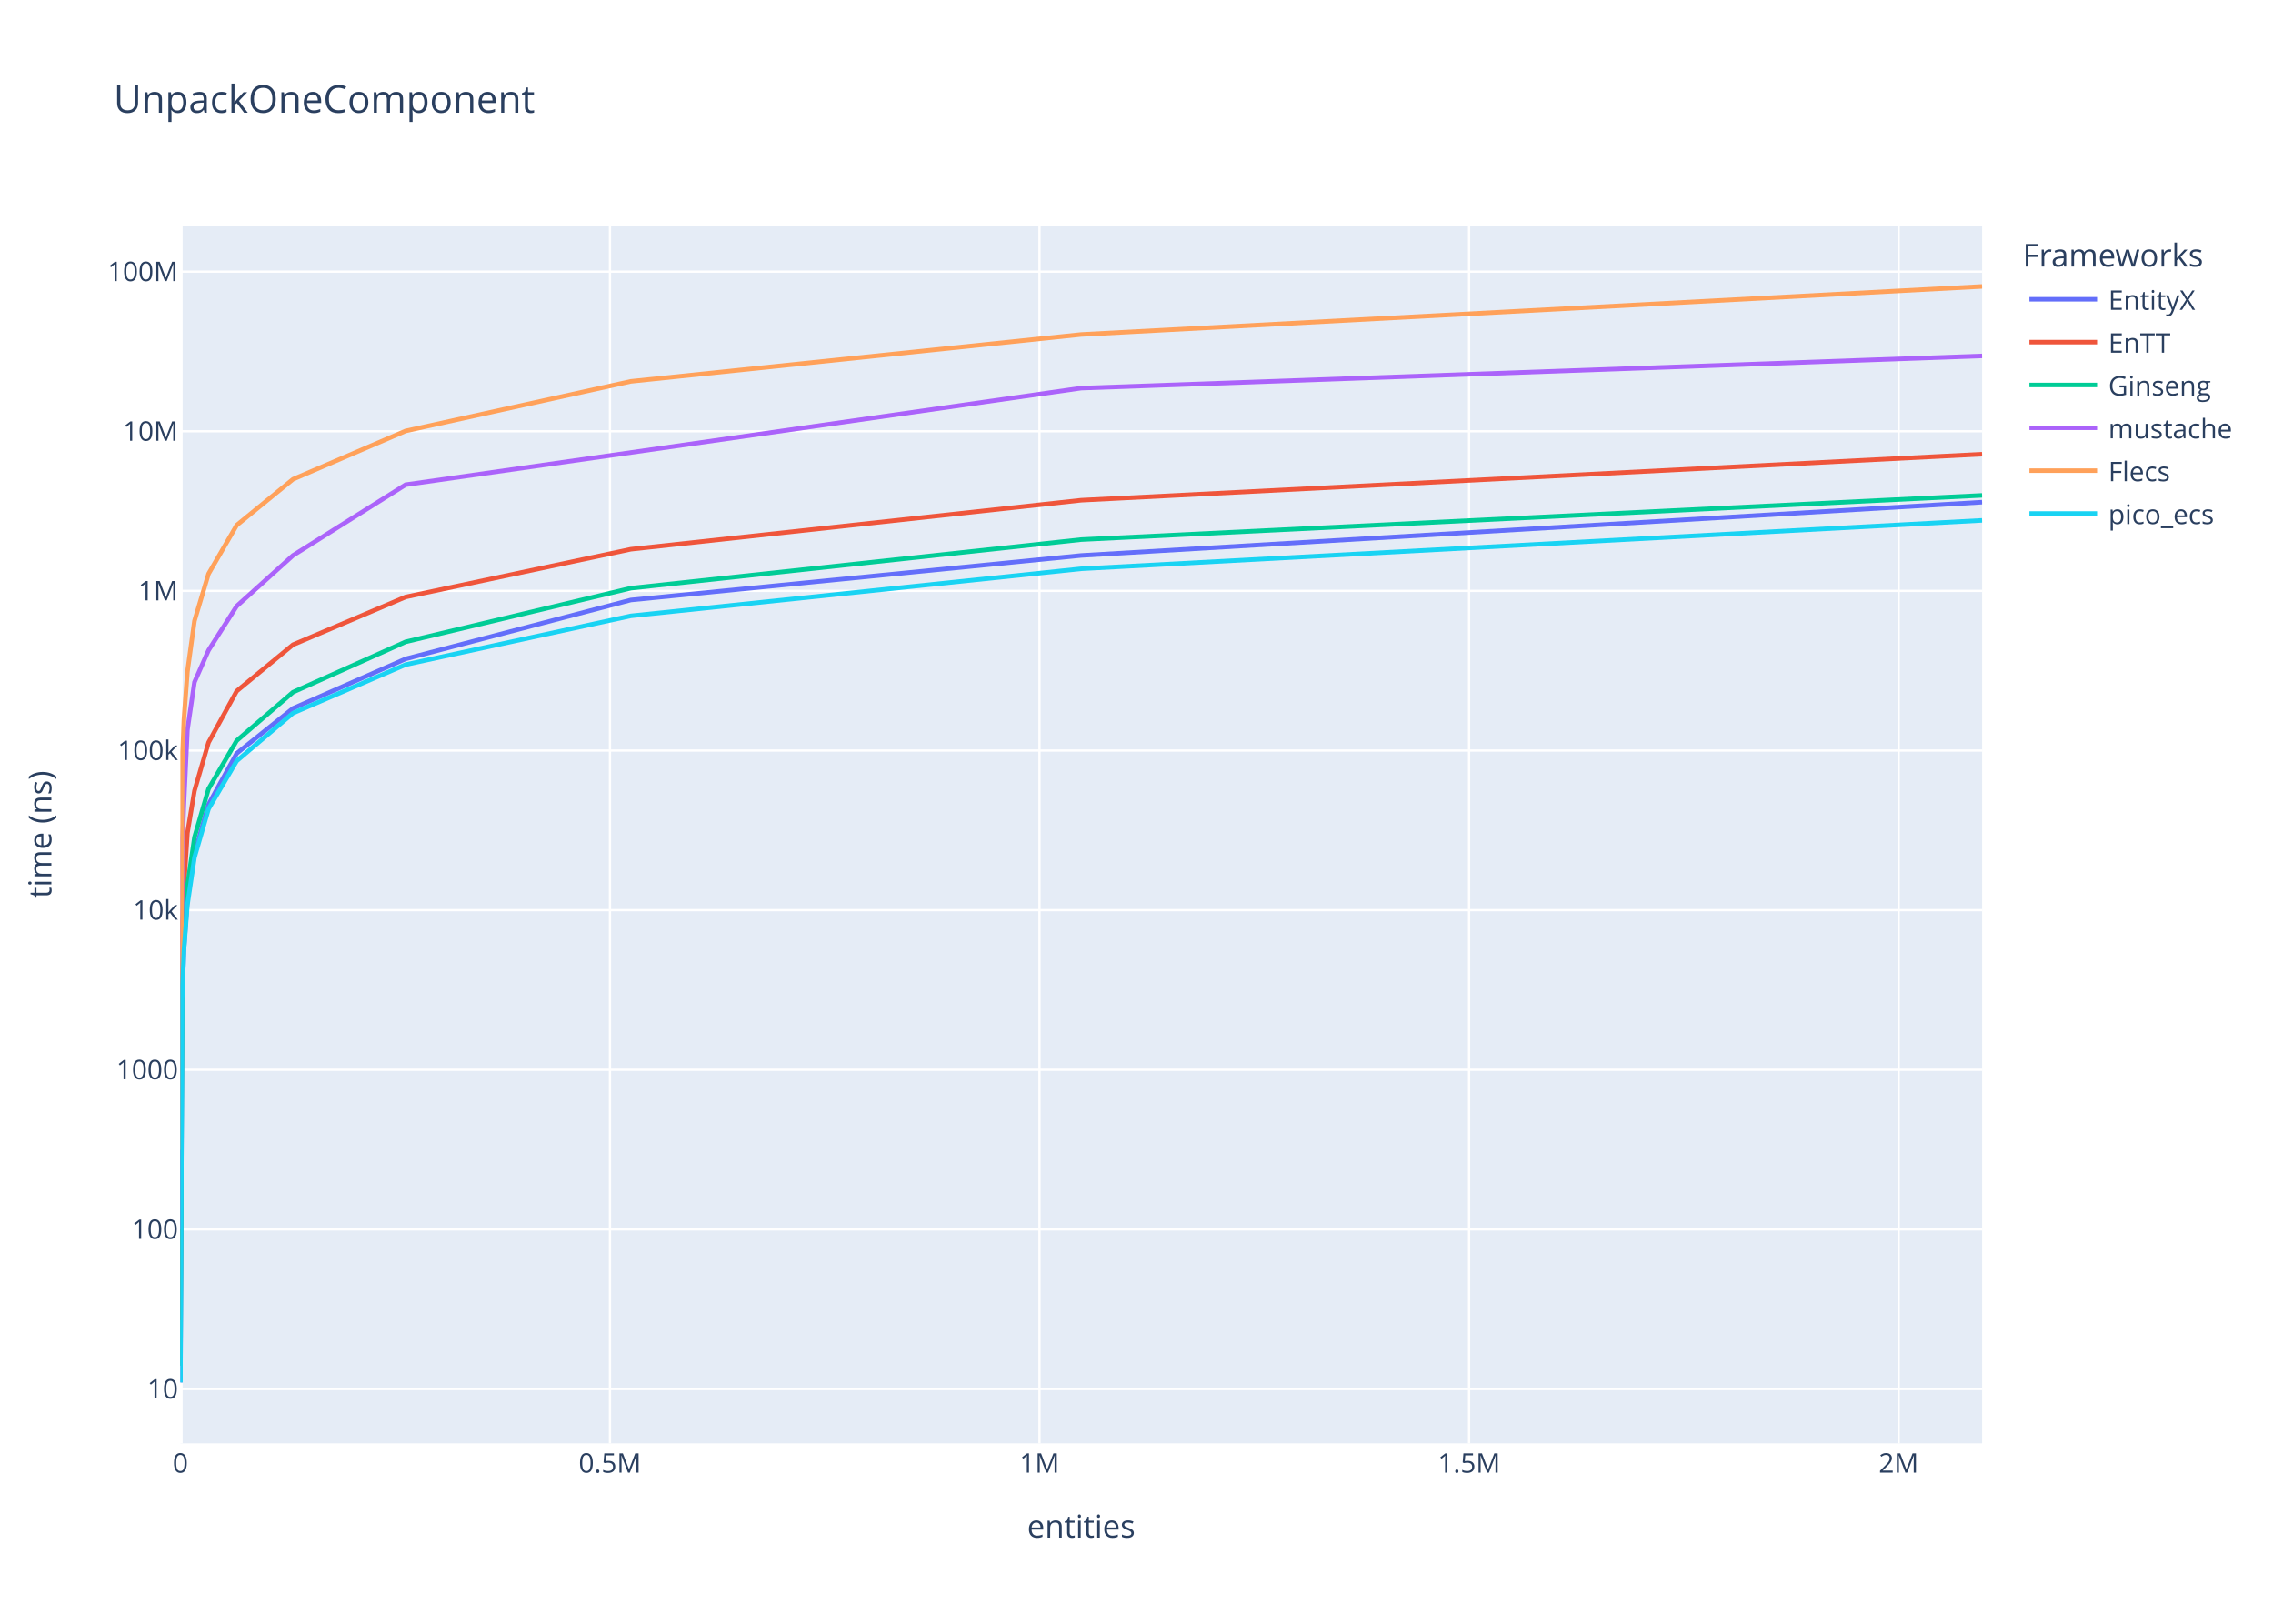
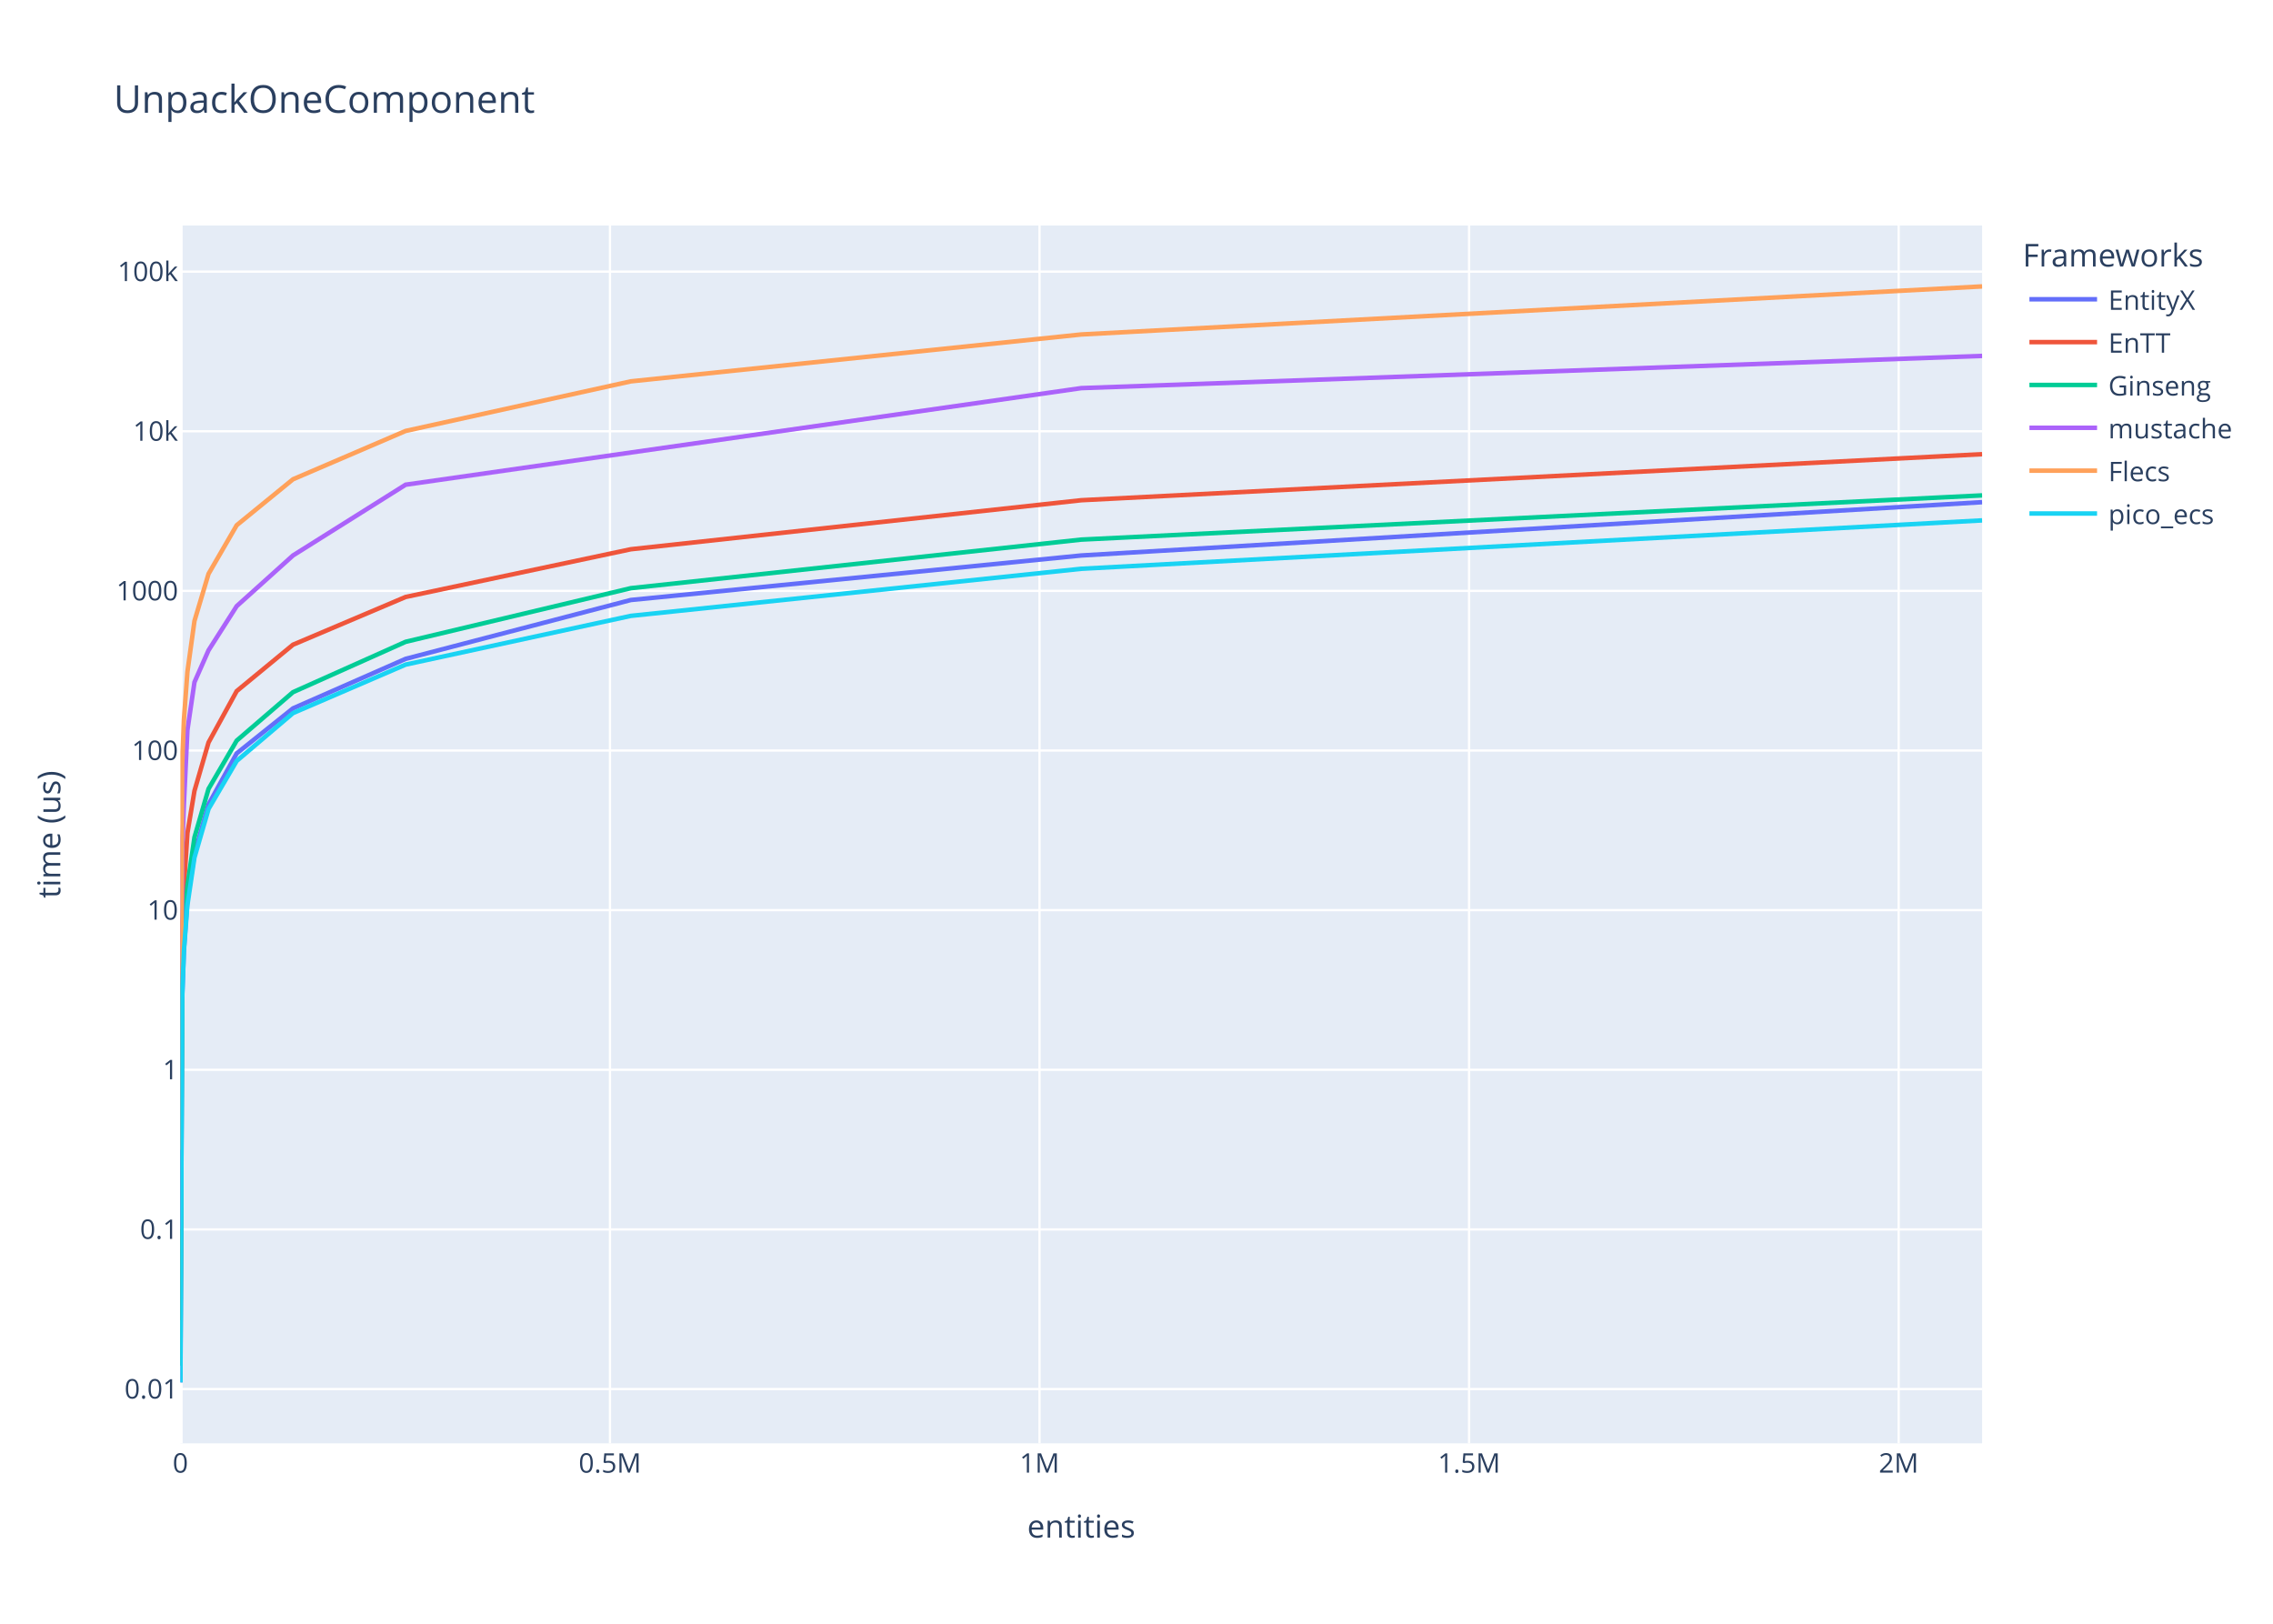
<svg xmlns="http://www.w3.org/2000/svg" class="main-svg" width="1008" height="720" style="" viewBox="0 0 1008 720">
  <rect x="0" y="0" width="1008" height="720" style="fill: rgb(255, 255, 255); fill-opacity: 1;" />
-   <defs id="defs-a7b3df">
+   <defs id="defs-e929a9">
    <g class="clips">
-       <clipPath id="clipa7b3dfxyplot" class="plotclip">
+       <clipPath id="clipe929a9xyplot" class="plotclip">
        <rect width="799" height="540" />
      </clipPath>
-       <clipPath class="axesclip" id="clipa7b3dfx">
+       <clipPath class="axesclip" id="clipe929a9x">
        <rect x="80" y="0" width="799" height="720" />
      </clipPath>
-       <clipPath class="axesclip" id="clipa7b3dfy">
+       <clipPath class="axesclip" id="clipe929a9y">
        <rect x="0" y="100" width="1008" height="540" />
      </clipPath>
-       <clipPath class="axesclip" id="clipa7b3dfxy">
+       <clipPath class="axesclip" id="clipe929a9xy">
        <rect x="80" y="100" width="799" height="540" />
      </clipPath>
    </g>
    <g class="gradients" />
    <g class="patterns" />
  </defs>
  <g class="bglayer">
    <rect class="bg" x="80" y="100" width="799" height="540" style="fill: rgb(229, 236, 246); fill-opacity: 1; stroke-width: 0;" />
  </g>
  <g class="layer-below">
    <g class="imagelayer" />
    <g class="shapelayer" />
  </g>
  <g class="cartesianlayer">
    <g class="subplot xy">
      <g class="layer-subplot">
        <g class="shapelayer" />
        <g class="imagelayer" />
      </g>
      <g class="minor-gridlayer">
        <g class="x" />
        <g class="y" />
      </g>
      <g class="gridlayer">
        <g class="x">
          <path class="xgrid crisp" transform="translate(270.5,0)" d="M0,100v540" style="stroke: rgb(255, 255, 255); stroke-opacity: 1; stroke-width: 1px;" />
          <path class="xgrid crisp" transform="translate(460.99,0)" d="M0,100v540" style="stroke: rgb(255, 255, 255); stroke-opacity: 1; stroke-width: 1px;" />
          <path class="xgrid crisp" transform="translate(651.49,0)" d="M0,100v540" style="stroke: rgb(255, 255, 255); stroke-opacity: 1; stroke-width: 1px;" />
          <path class="xgrid crisp" transform="translate(841.99,0)" d="M0,100v540" style="stroke: rgb(255, 255, 255); stroke-opacity: 1; stroke-width: 1px;" />
        </g>
        <g class="y">
          <path class="ygrid crisp" transform="translate(0,615.93)" d="M80,0h799" style="stroke: rgb(255, 255, 255); stroke-opacity: 1; stroke-width: 1px;" />
          <path class="ygrid crisp" transform="translate(0,545.15)" d="M80,0h799" style="stroke: rgb(255, 255, 255); stroke-opacity: 1; stroke-width: 1px;" />
          <path class="ygrid crisp" transform="translate(0,474.36)" d="M80,0h799" style="stroke: rgb(255, 255, 255); stroke-opacity: 1; stroke-width: 1px;" />
          <path class="ygrid crisp" transform="translate(0,403.58)" d="M80,0h799" style="stroke: rgb(255, 255, 255); stroke-opacity: 1; stroke-width: 1px;" />
          <path class="ygrid crisp" transform="translate(0,332.8)" d="M80,0h799" style="stroke: rgb(255, 255, 255); stroke-opacity: 1; stroke-width: 1px;" />
          <path class="ygrid crisp" transform="translate(0,262.01)" d="M80,0h799" style="stroke: rgb(255, 255, 255); stroke-opacity: 1; stroke-width: 1px;" />
          <path class="ygrid crisp" transform="translate(0,191.23)" d="M80,0h799" style="stroke: rgb(255, 255, 255); stroke-opacity: 1; stroke-width: 1px;" />
          <path class="ygrid crisp" transform="translate(0,120.44)" d="M80,0h799" style="stroke: rgb(255, 255, 255); stroke-opacity: 1; stroke-width: 1px;" />
        </g>
      </g>
      <g class="zerolinelayer">
        <path class="xzl zl crisp" transform="translate(80,0)" d="M0,100v540" style="stroke: rgb(255, 255, 255); stroke-opacity: 1; stroke-width: 2px;" />
      </g>
      <path class="xlines-below" />
      <path class="ylines-below" />
      <g class="overlines-below" />
      <g class="xaxislayer-below" />
      <g class="yaxislayer-below" />
      <g class="overaxes-below" />
-       <g class="plot" transform="translate(80,100)" clip-path="url(#clipa7b3dfxyplot)">
+       <g class="plot" transform="translate(80,100)" clip-path="url(#clipe929a9xyplot)">
        <g class="scatterlayer mlayer">
-           <g class="trace scatter trace2de9e8" style="stroke-miterlimit: 2; opacity: 1;">
+           <g class="trace scatter trace192854" style="stroke-miterlimit: 2; opacity: 1;">
            <g class="fills" />
            <g class="errorbars" />
            <g class="lines">
              <path class="js-line" d="M0,513L0.78,342.44L1.56,321.06L3.12,299.07L6.24,278.69L12.48,256.67L24.97,234.06L49.94,214.1L99.88,192.15L199.75,166.05L399.5,146.31L799,122.67" style="vector-effect: non-scaling-stroke; fill: none; stroke: rgb(99, 110, 250); stroke-opacity: 1; stroke-width: 2px; opacity: 1;" />
            </g>
            <g class="points" />
            <g class="text" />
          </g>
-           <g class="trace scatter trace3ba546" style="stroke-miterlimit: 2; opacity: 1;">
+           <g class="trace scatter traceb8f4f2" style="stroke-miterlimit: 2; opacity: 1;">
            <g class="fills" />
            <g class="errorbars" />
            <g class="lines">
              <path class="js-line" d="M0,485.4L0.78,315.24L1.56,293.6L3.12,269.35L6.24,250.67L12.48,229.22L24.97,206.44L49.94,185.87L99.88,164.71L199.75,143.55L399.5,121.81L799,101.39" style="vector-effect: non-scaling-stroke; fill: none; stroke: rgb(239, 85, 59); stroke-opacity: 1; stroke-width: 2px; opacity: 1;" />
            </g>
            <g class="points" />
            <g class="text" />
          </g>
-           <g class="trace scatter trace38f4a4" style="stroke-miterlimit: 2; opacity: 1;">
+           <g class="trace scatter trace9dd8f6" style="stroke-miterlimit: 2; opacity: 1;">
            <g class="fills" />
            <g class="errorbars" />
            <g class="lines">
              <path class="js-line" d="M0,505.59L0.78,334.54L1.56,314.12L3.12,292.74L6.24,271.28L12.48,249.8L24.97,228.4L49.94,206.92L99.88,184.59L199.75,160.81L399.5,139.27L799,119.67" style="vector-effect: non-scaling-stroke; fill: none; stroke: rgb(0, 204, 150); stroke-opacity: 1; stroke-width: 2px; opacity: 1;" />
            </g>
            <g class="points" />
            <g class="text" />
          </g>
-           <g class="trace scatter trace264564" style="stroke-miterlimit: 2; opacity: 1;">
+           <g class="trace scatter trace73864d" style="stroke-miterlimit: 2; opacity: 1;">
            <g class="fills" />
            <g class="errorbars" />
            <g class="lines">
              <path class="js-line" d="M0,445.15L0.78,277.33L1.56,256.56L3.12,223.69L6.24,202.48L12.48,188.35L24.97,168.77L49.94,146.3L99.88,114.93L399.5,72.1L799,57.82" style="vector-effect: non-scaling-stroke; fill: none; stroke: rgb(171, 99, 250); stroke-opacity: 1; stroke-width: 2px; opacity: 1;" />
            </g>
            <g class="points" />
            <g class="text" />
          </g>
-           <g class="trace scatter trace32a088" style="stroke-miterlimit: 2; opacity: 1;">
+           <g class="trace scatter trace3cfa26" style="stroke-miterlimit: 2; opacity: 1;">
            <g class="fills" />
            <g class="errorbars" />
            <g class="lines">
              <path class="js-line" d="M0,409.87L0.78,239.19L1.56,219.11L3.12,197.85L6.24,175.33L12.48,154.45L24.97,132.89L49.94,112.52L99.88,91.09L199.75,69.1L399.5,48.31L799,27" style="vector-effect: non-scaling-stroke; fill: none; stroke: rgb(255, 161, 90); stroke-opacity: 1; stroke-width: 2px; opacity: 1;" />
            </g>
            <g class="points" />
            <g class="text" />
          </g>
-           <g class="trace scatter traceac31cd" style="stroke-miterlimit: 2; opacity: 1;">
+           <g class="trace scatter trace11bef3" style="stroke-miterlimit: 2; opacity: 1;">
            <g class="fills" />
            <g class="errorbars" />
            <g class="lines">
              <path class="js-line" d="M0,513L0.78,342.93L1.56,321.5L3.12,301.24L6.24,280.25L12.48,258.7L24.97,237.41L49.94,216.2L99.88,194.7L199.75,173.09L399.5,152.21L799,130.75" style="vector-effect: non-scaling-stroke; fill: none; stroke: rgb(25, 211, 243); stroke-opacity: 1; stroke-width: 2px; opacity: 1;" />
            </g>
            <g class="points" />
            <g class="text" />
          </g>
        </g>
      </g>
      <g class="overplot" />
      <path class="xlines-above crisp" d="M0,0" style="fill: none;" />
      <path class="ylines-above crisp" d="M0,0" style="fill: none;" />
      <g class="overlines-above" />
      <g class="xaxislayer-above">
        <g class="xtick">
          <text text-anchor="middle" x="0" y="653" transform="translate(80,0)" style="font-family: 'Open Sans', verdana, arial, sans-serif; font-size: 12px; fill: rgb(42, 63, 95); fill-opacity: 1; white-space: pre; opacity: 1;">0</text>
        </g>
        <g class="xtick">
          <text text-anchor="middle" x="0" y="653" style="font-family: 'Open Sans', verdana, arial, sans-serif; font-size: 12px; fill: rgb(42, 63, 95); fill-opacity: 1; white-space: pre; opacity: 1;" transform="translate(270.5,0)">0.5M</text>
        </g>
        <g class="xtick">
          <text text-anchor="middle" x="0" y="653" style="font-family: 'Open Sans', verdana, arial, sans-serif; font-size: 12px; fill: rgb(42, 63, 95); fill-opacity: 1; white-space: pre; opacity: 1;" transform="translate(460.99,0)">1M</text>
        </g>
        <g class="xtick">
          <text text-anchor="middle" x="0" y="653" style="font-family: 'Open Sans', verdana, arial, sans-serif; font-size: 12px; fill: rgb(42, 63, 95); fill-opacity: 1; white-space: pre; opacity: 1;" transform="translate(651.49,0)">1.5M</text>
        </g>
        <g class="xtick">
          <text text-anchor="middle" x="0" y="653" style="font-family: 'Open Sans', verdana, arial, sans-serif; font-size: 12px; fill: rgb(42, 63, 95); fill-opacity: 1; white-space: pre; opacity: 1;" transform="translate(841.99,0)">2M</text>
        </g>
      </g>
      <g class="yaxislayer-above">
        <g class="ytick">
-           <text text-anchor="end" x="79" y="4.2" transform="translate(0,615.93)" style="font-family: 'Open Sans', verdana, arial, sans-serif; font-size: 12px; fill: rgb(42, 63, 95); fill-opacity: 1; white-space: pre; opacity: 1;">10</text>
-         </g>
-         <g class="ytick">
-           <text text-anchor="end" x="79" y="4.2" style="font-family: 'Open Sans', verdana, arial, sans-serif; font-size: 12px; fill: rgb(42, 63, 95); fill-opacity: 1; white-space: pre; opacity: 1;" transform="translate(0,545.15)">100</text>
-         </g>
-         <g class="ytick">
-           <text text-anchor="end" x="79" y="4.2" style="font-family: 'Open Sans', verdana, arial, sans-serif; font-size: 12px; fill: rgb(42, 63, 95); fill-opacity: 1; white-space: pre; opacity: 1;" transform="translate(0,474.36)">1000</text>
-         </g>
-         <g class="ytick">
-           <text text-anchor="end" x="79" y="4.2" style="font-family: 'Open Sans', verdana, arial, sans-serif; font-size: 12px; fill: rgb(42, 63, 95); fill-opacity: 1; white-space: pre; opacity: 1;" transform="translate(0,403.58)">10k</text>
-         </g>
-         <g class="ytick">
-           <text text-anchor="end" x="79" y="4.2" style="font-family: 'Open Sans', verdana, arial, sans-serif; font-size: 12px; fill: rgb(42, 63, 95); fill-opacity: 1; white-space: pre; opacity: 1;" transform="translate(0,332.8)">100k</text>
-         </g>
-         <g class="ytick">
-           <text text-anchor="end" x="79" y="4.2" style="font-family: 'Open Sans', verdana, arial, sans-serif; font-size: 12px; fill: rgb(42, 63, 95); fill-opacity: 1; white-space: pre; opacity: 1;" transform="translate(0,262.01)">1M</text>
-         </g>
-         <g class="ytick">
-           <text text-anchor="end" x="79" y="4.2" style="font-family: 'Open Sans', verdana, arial, sans-serif; font-size: 12px; fill: rgb(42, 63, 95); fill-opacity: 1; white-space: pre; opacity: 1;" transform="translate(0,191.23)">10M</text>
-         </g>
-         <g class="ytick">
-           <text text-anchor="end" x="79" y="4.2" style="font-family: 'Open Sans', verdana, arial, sans-serif; font-size: 12px; fill: rgb(42, 63, 95); fill-opacity: 1; white-space: pre; opacity: 1;" transform="translate(0,120.44)">100M</text>
+           <text text-anchor="end" x="79" y="4.2" transform="translate(0,615.93)" style="font-family: 'Open Sans', verdana, arial, sans-serif; font-size: 12px; fill: rgb(42, 63, 95); fill-opacity: 1; white-space: pre; opacity: 1;">0.01</text>
+         </g>
+         <g class="ytick">
+           <text text-anchor="end" x="79" y="4.2" style="font-family: 'Open Sans', verdana, arial, sans-serif; font-size: 12px; fill: rgb(42, 63, 95); fill-opacity: 1; white-space: pre; opacity: 1;" transform="translate(0,545.15)">0.1</text>
+         </g>
+         <g class="ytick">
+           <text text-anchor="end" x="79" y="4.2" style="font-family: 'Open Sans', verdana, arial, sans-serif; font-size: 12px; fill: rgb(42, 63, 95); fill-opacity: 1; white-space: pre; opacity: 1;" transform="translate(0,474.36)">1</text>
+         </g>
+         <g class="ytick">
+           <text text-anchor="end" x="79" y="4.2" style="font-family: 'Open Sans', verdana, arial, sans-serif; font-size: 12px; fill: rgb(42, 63, 95); fill-opacity: 1; white-space: pre; opacity: 1;" transform="translate(0,403.58)">10</text>
+         </g>
+         <g class="ytick">
+           <text text-anchor="end" x="79" y="4.2" style="font-family: 'Open Sans', verdana, arial, sans-serif; font-size: 12px; fill: rgb(42, 63, 95); fill-opacity: 1; white-space: pre; opacity: 1;" transform="translate(0,332.8)">100</text>
+         </g>
+         <g class="ytick">
+           <text text-anchor="end" x="79" y="4.2" style="font-family: 'Open Sans', verdana, arial, sans-serif; font-size: 12px; fill: rgb(42, 63, 95); fill-opacity: 1; white-space: pre; opacity: 1;" transform="translate(0,262.01)">1000</text>
+         </g>
+         <g class="ytick">
+           <text text-anchor="end" x="79" y="4.2" style="font-family: 'Open Sans', verdana, arial, sans-serif; font-size: 12px; fill: rgb(42, 63, 95); fill-opacity: 1; white-space: pre; opacity: 1;" transform="translate(0,191.23)">10k</text>
+         </g>
+         <g class="ytick">
+           <text text-anchor="end" x="79" y="4.2" style="font-family: 'Open Sans', verdana, arial, sans-serif; font-size: 12px; fill: rgb(42, 63, 95); fill-opacity: 1; white-space: pre; opacity: 1;" transform="translate(0,120.44)">100k</text>
        </g>
      </g>
      <g class="overaxes-above" />
    </g>
  </g>
  <g class="polarlayer" />
  <g class="smithlayer" />
  <g class="ternarylayer" />
  <g class="geolayer" />
  <g class="funnelarealayer" />
  <g class="pielayer" />
  <g class="iciclelayer" />
  <g class="treemaplayer" />
  <g class="sunburstlayer" />
  <g class="glimages" />
-   <defs id="topdefs-a7b3df">
+   <defs id="topdefs-e929a9">
    <g class="clips" />
-     <clipPath id="legenda7b3df">
+     <clipPath id="legende929a9">
      <rect width="101" height="143" x="0" y="0" />
    </clipPath>
  </defs>
  <g class="layer-above">
    <g class="imagelayer" />
    <g class="shapelayer" />
  </g>
  <g class="infolayer">
    <g class="legend" pointer-events="all" transform="translate(894.98,100)">
      <rect class="bg" shape-rendering="crispEdges" width="101" height="143" x="0" y="0" style="stroke: rgb(68, 68, 68); stroke-opacity: 1; fill: rgb(255, 255, 255); fill-opacity: 1; stroke-width: 0px;" />
-       <g class="scrollbox" transform="" clip-path="url(#legenda7b3df)">
+       <g class="scrollbox" transform="" clip-path="url(#legende929a9)">
        <text class="legendtitletext" text-anchor="start" x="2" y="18.2" style="font-family: 'Open Sans', verdana, arial, sans-serif; font-size: 14px; fill: rgb(42, 63, 95); fill-opacity: 1; white-space: pre;">Frameworks</text>
        <g class="groups" transform="">
          <g class="traces" transform="translate(0,32.7)" style="opacity: 1;">
            <text class="legendtext" text-anchor="start" x="40" y="4.68" style="font-family: 'Open Sans', verdana, arial, sans-serif; font-size: 12px; fill: rgb(42, 63, 95); fill-opacity: 1; white-space: pre;">EntityX</text>
            <g class="layers" style="opacity: 1;">
              <g class="legendfill" />
              <g class="legendlines">
                <path class="js-line" d="M5,0h30" style="fill: none; stroke: rgb(99, 110, 250); stroke-opacity: 1; stroke-width: 2px;" />
              </g>
              <g class="legendsymbols">
                <g class="legendpoints" />
              </g>
            </g>
            <rect class="legendtoggle" x="0" y="-9.5" width="95.25" height="19" style="fill: rgb(0, 0, 0); fill-opacity: 0;" />
          </g>
        </g>
        <g class="groups" transform="">
          <g class="traces" transform="translate(0,51.7)" style="opacity: 1;">
            <text class="legendtext" text-anchor="start" x="40" y="4.68" style="font-family: 'Open Sans', verdana, arial, sans-serif; font-size: 12px; fill: rgb(42, 63, 95); fill-opacity: 1; white-space: pre;">EnTT</text>
            <g class="layers" style="opacity: 1;">
              <g class="legendfill" />
              <g class="legendlines">
                <path class="js-line" d="M5,0h30" style="fill: none; stroke: rgb(239, 85, 59); stroke-opacity: 1; stroke-width: 2px;" />
              </g>
              <g class="legendsymbols">
                <g class="legendpoints" />
              </g>
            </g>
            <rect class="legendtoggle" x="0" y="-9.5" width="95.25" height="19" style="fill: rgb(0, 0, 0); fill-opacity: 0;" />
          </g>
        </g>
        <g class="groups" transform="">
          <g class="traces" transform="translate(0,70.7)" style="opacity: 1;">
            <text class="legendtext" text-anchor="start" x="40" y="4.68" style="font-family: 'Open Sans', verdana, arial, sans-serif; font-size: 12px; fill: rgb(42, 63, 95); fill-opacity: 1; white-space: pre;">Ginseng</text>
            <g class="layers" style="opacity: 1;">
              <g class="legendfill" />
              <g class="legendlines">
                <path class="js-line" d="M5,0h30" style="fill: none; stroke: rgb(0, 204, 150); stroke-opacity: 1; stroke-width: 2px;" />
              </g>
              <g class="legendsymbols">
                <g class="legendpoints" />
              </g>
            </g>
            <rect class="legendtoggle" x="0" y="-9.5" width="95.25" height="19" style="fill: rgb(0, 0, 0); fill-opacity: 0;" />
          </g>
        </g>
        <g class="groups" transform="">
          <g class="traces" transform="translate(0,89.7)" style="opacity: 1;">
            <text class="legendtext" text-anchor="start" x="40" y="4.68" style="font-family: 'Open Sans', verdana, arial, sans-serif; font-size: 12px; fill: rgb(42, 63, 95); fill-opacity: 1; white-space: pre;">mustache</text>
            <g class="layers" style="opacity: 1;">
              <g class="legendfill" />
              <g class="legendlines">
                <path class="js-line" d="M5,0h30" style="fill: none; stroke: rgb(171, 99, 250); stroke-opacity: 1; stroke-width: 2px;" />
              </g>
              <g class="legendsymbols">
                <g class="legendpoints" />
              </g>
            </g>
            <rect class="legendtoggle" x="0" y="-9.5" width="95.25" height="19" style="fill: rgb(0, 0, 0); fill-opacity: 0;" />
          </g>
        </g>
        <g class="groups" transform="">
          <g class="traces" transform="translate(0,108.7)" style="opacity: 1;">
            <text class="legendtext" text-anchor="start" x="40" y="4.68" style="font-family: 'Open Sans', verdana, arial, sans-serif; font-size: 12px; fill: rgb(42, 63, 95); fill-opacity: 1; white-space: pre;">Flecs</text>
            <g class="layers" style="opacity: 1;">
              <g class="legendfill" />
              <g class="legendlines">
                <path class="js-line" d="M5,0h30" style="fill: none; stroke: rgb(255, 161, 90); stroke-opacity: 1; stroke-width: 2px;" />
              </g>
              <g class="legendsymbols">
                <g class="legendpoints" />
              </g>
            </g>
            <rect class="legendtoggle" x="0" y="-9.5" width="95.25" height="19" style="fill: rgb(0, 0, 0); fill-opacity: 0;" />
          </g>
        </g>
        <g class="groups" transform="">
          <g class="traces" transform="translate(0,127.7)" style="opacity: 1;">
            <text class="legendtext" text-anchor="start" x="40" y="4.68" style="font-family: 'Open Sans', verdana, arial, sans-serif; font-size: 12px; fill: rgb(42, 63, 95); fill-opacity: 1; white-space: pre;">pico_ecs</text>
            <g class="layers" style="opacity: 1;">
              <g class="legendfill" />
              <g class="legendlines">
                <path class="js-line" d="M5,0h30" style="fill: none; stroke: rgb(25, 211, 243); stroke-opacity: 1; stroke-width: 2px;" />
              </g>
              <g class="legendsymbols">
                <g class="legendpoints" />
              </g>
            </g>
            <rect class="legendtoggle" x="0" y="-9.5" width="95.25" height="19" style="fill: rgb(0, 0, 0); fill-opacity: 0;" />
          </g>
        </g>
      </g>
      <rect class="scrollbar" rx="20" ry="3" width="0" height="0" x="0" y="0" style="fill: rgb(128, 139, 164); fill-opacity: 1;" />
    </g>
    <g class="g-gtitle">
      <text class="gtitle" x="50.4" y="50" text-anchor="start" dy="0em" style="font-family: 'Open Sans', verdana, arial, sans-serif; font-size: 17px; fill: rgb(42, 63, 95); opacity: 1; font-weight: normal; white-space: pre;">UnpackOneComponent</text>
    </g>
    <g class="g-xtitle">
      <text class="xtitle" x="479.5" y="681.8" text-anchor="middle" style="font-family: 'Open Sans', verdana, arial, sans-serif; font-size: 14px; fill: rgb(42, 63, 95); opacity: 1; font-weight: normal; white-space: pre;">entities</text>
    </g>
    <g class="g-ytitle">
-       <text class="ytitle" transform="rotate(-90,22.77813,370)" x="22.778" y="370" text-anchor="middle" style="font-family: 'Open Sans', verdana, arial, sans-serif; font-size: 14px; fill: rgb(42, 63, 95); opacity: 1; font-weight: normal; white-space: pre;">time (ns)</text>
+       <text class="ytitle" transform="rotate(-90,26.74688,370)" x="26.747" y="370" text-anchor="middle" style="font-family: 'Open Sans', verdana, arial, sans-serif; font-size: 14px; fill: rgb(42, 63, 95); opacity: 1; font-weight: normal; white-space: pre;">time (us)</text>
    </g>
  </g>
</svg>
